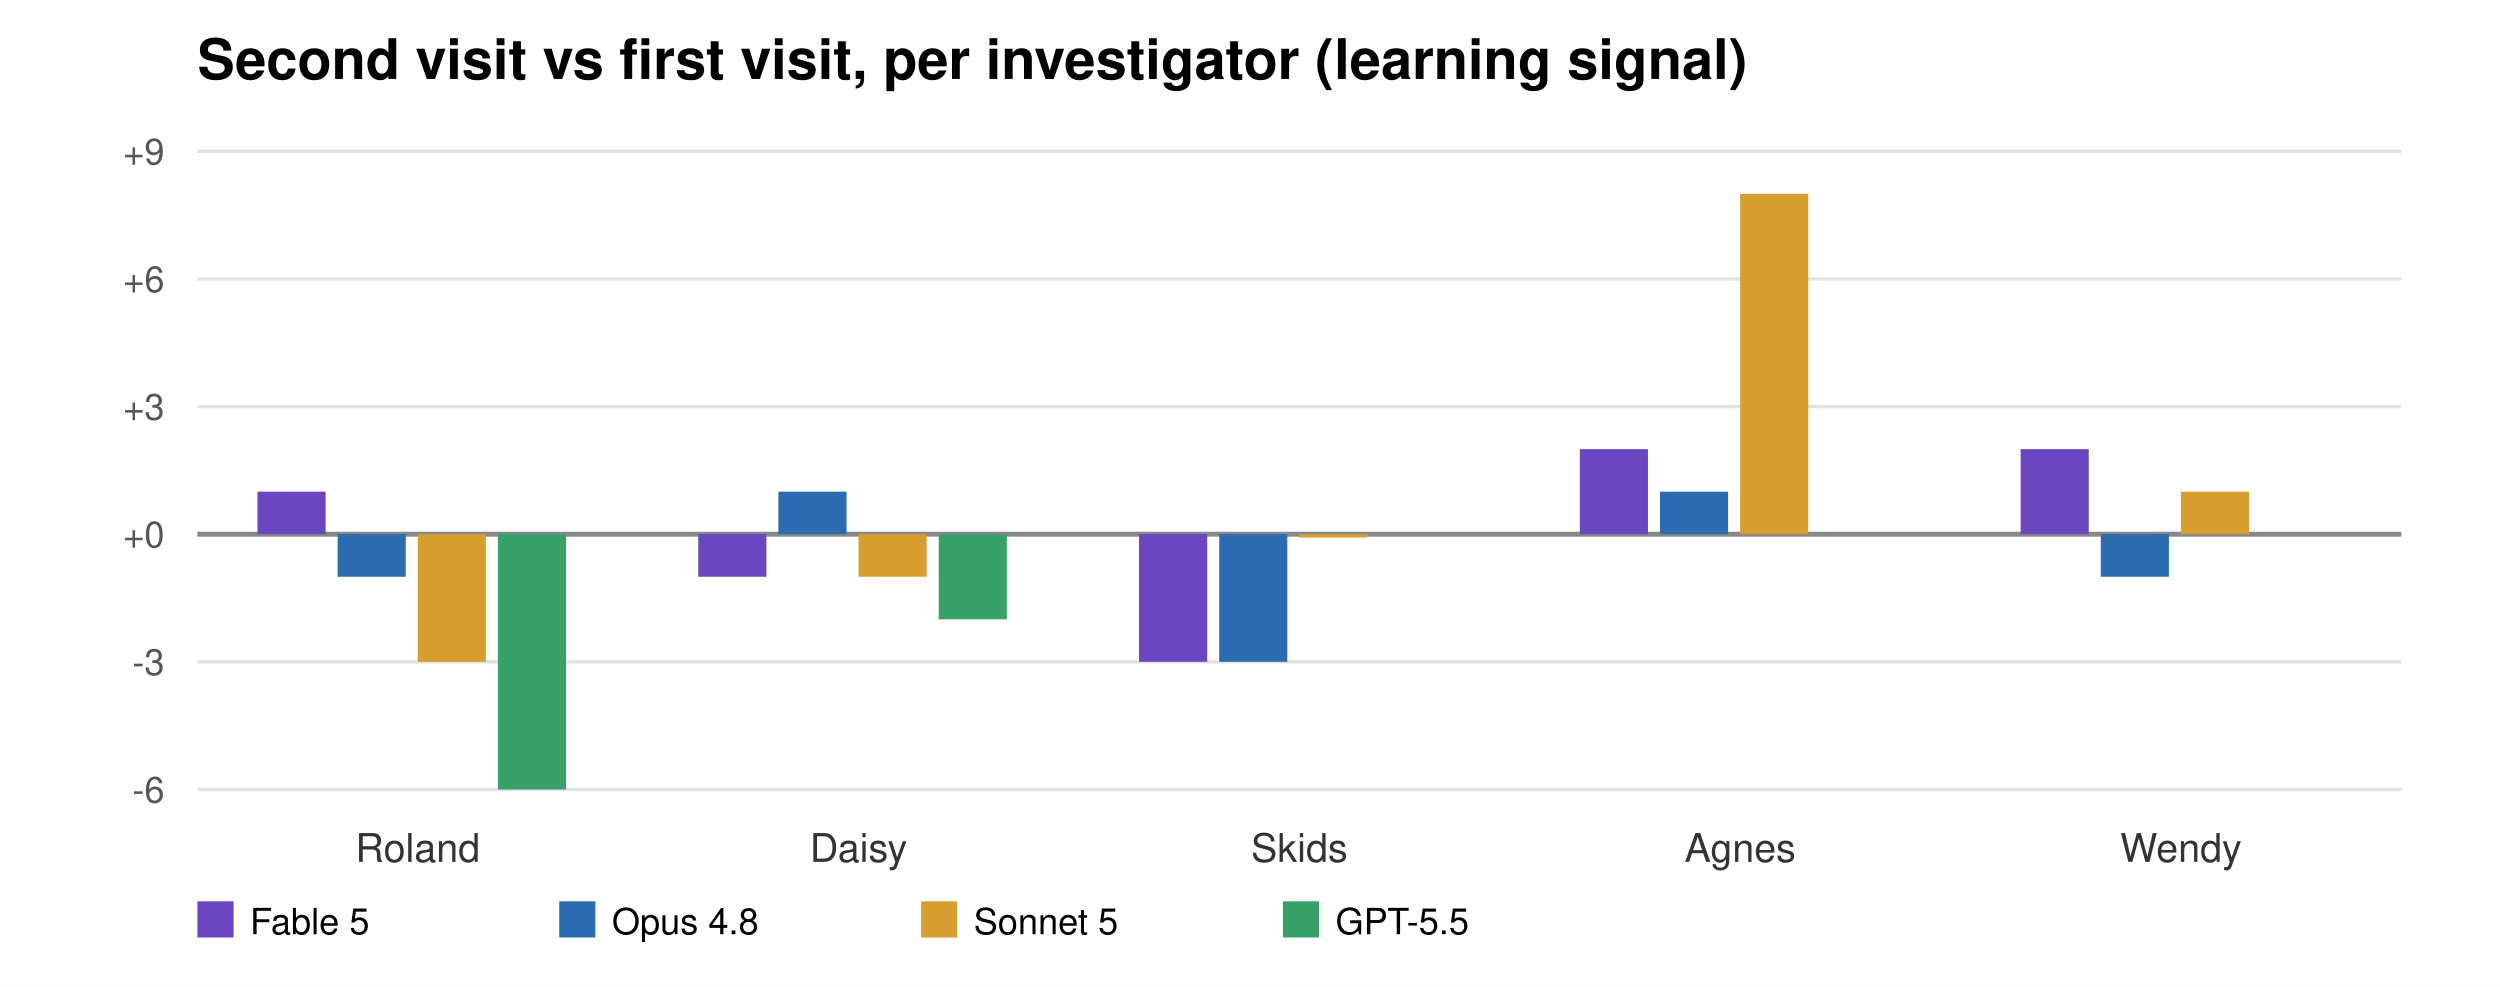
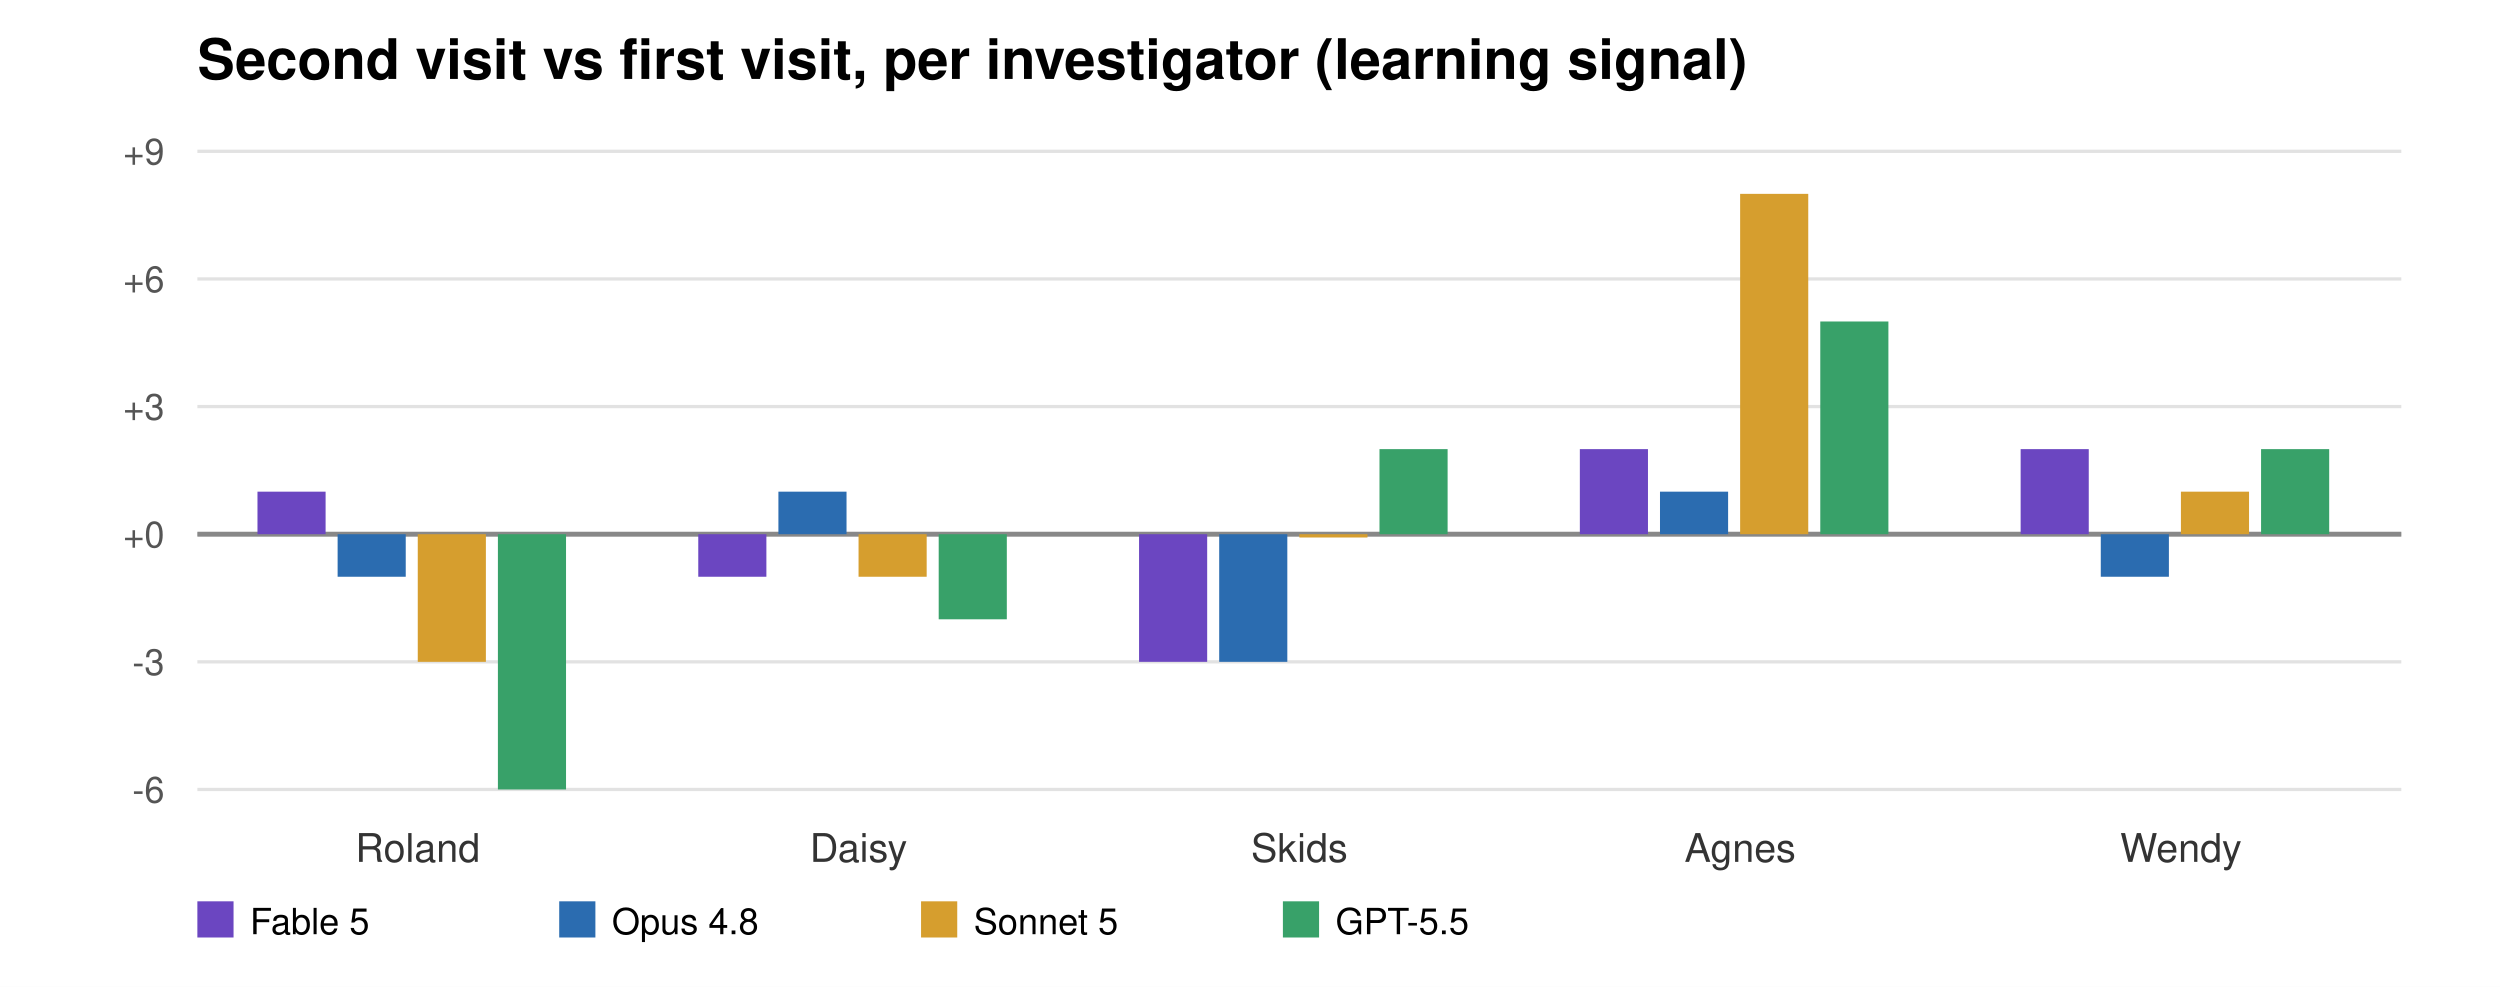
<svg xmlns="http://www.w3.org/2000/svg" width="760" height="300" viewBox="0 0 760 300" font-family="Helvetica, Arial, sans-serif">
  <rect width="760" height="300" fill="white" />
  <text x="60" y="24" font-size="17" font-weight="bold">Second visit vs first visit, per investigator (learning signal)</text>
  <line x1="60" y1="240.0" x2="730" y2="240.0" stroke="#e2e2e2" />
  <text x="50" y="244.0" font-size="11" text-anchor="end" fill="#555">-6</text>
  <line x1="60" y1="201.2" x2="730" y2="201.2" stroke="#e2e2e2" />
  <text x="50" y="205.2" font-size="11" text-anchor="end" fill="#555">-3</text>
  <line x1="60" y1="162.4" x2="730" y2="162.4" stroke="#e2e2e2" />
  <text x="50" y="166.4" font-size="11" text-anchor="end" fill="#555">+0</text>
  <line x1="60" y1="123.6" x2="730" y2="123.6" stroke="#e2e2e2" />
  <text x="50" y="127.6" font-size="11" text-anchor="end" fill="#555">+3</text>
  <line x1="60" y1="84.8" x2="730" y2="84.8" stroke="#e2e2e2" />
  <text x="50" y="88.8" font-size="11" text-anchor="end" fill="#555">+6</text>
  <line x1="60" y1="46.0" x2="730" y2="46.0" stroke="#e2e2e2" />
  <text x="50" y="50.0" font-size="11" text-anchor="end" fill="#555">+9</text>
  <line x1="60" y1="162.4" x2="730" y2="162.4" stroke="#888" stroke-width="1.5" />
  <text x="127.0" y="262" font-size="12" text-anchor="middle" fill="#333">Roland</text>
  <rect x="78.273" y="149.467" width="20.709" height="12.933" fill="#6b46c1" />
  <rect x="102.636" y="162.4" width="20.709" height="12.933" fill="#2b6cb0" />
  <rect x="127.0" y="162.4" width="20.709" height="38.8" fill="#d69e2e" />
  <rect x="151.364" y="162.4" width="20.709" height="77.6" fill="#38a169" />
  <text x="261.0" y="262" font-size="12" text-anchor="middle" fill="#333">Daisy</text>
  <rect x="212.273" y="162.4" width="20.709" height="12.933" fill="#6b46c1" />
  <rect x="236.636" y="149.467" width="20.709" height="12.933" fill="#2b6cb0" />
  <rect x="261.0" y="162.4" width="20.709" height="12.933" fill="#d69e2e" />
  <rect x="285.364" y="162.4" width="20.709" height="25.867" fill="#38a169" />
  <text x="395.0" y="262" font-size="12" text-anchor="middle" fill="#333">Skids</text>
  <rect x="346.273" y="162.4" width="20.709" height="38.8" fill="#6b46c1" />
  <rect x="370.636" y="162.4" width="20.709" height="38.8" fill="#2b6cb0" />
  <rect x="395.0" y="162.4" width="20.709" height="1" fill="#d69e2e" />
+   <rect x="419.364" y="136.533" width="20.709" height="25.867" fill="#38a169" />
  <text x="529.0" y="262" font-size="12" text-anchor="middle" fill="#333">Agnes</text>
  <rect x="480.273" y="136.533" width="20.709" height="25.867" fill="#6b46c1" />
  <rect x="504.636" y="149.467" width="20.709" height="12.933" fill="#2b6cb0" />
  <rect x="529.0" y="58.933" width="20.709" height="103.467" fill="#d69e2e" />
+   <rect x="553.364" y="97.733" width="20.709" height="64.667" fill="#38a169" />
  <text x="663.0" y="262" font-size="12" text-anchor="middle" fill="#333">Wendy</text>
  <rect x="614.273" y="136.533" width="20.709" height="25.867" fill="#6b46c1" />
  <rect x="638.636" y="162.4" width="20.709" height="12.933" fill="#2b6cb0" />
  <rect x="663.0" y="149.467" width="20.709" height="12.933" fill="#d69e2e" />
+   <rect x="687.364" y="136.533" width="20.709" height="25.867" fill="#38a169" />
  <rect x="60" y="274" width="11" height="11" fill="#6b46c1" />
  <text x="76" y="284" font-size="11">Fable 5</text>
  <rect x="170" y="274" width="11" height="11" fill="#2b6cb0" />
  <text x="186" y="284" font-size="11">Opus 4.8</text>
  <rect x="280" y="274" width="11" height="11" fill="#d69e2e" />
  <text x="296" y="284" font-size="11">Sonnet 5</text>
  <rect x="390" y="274" width="11" height="11" fill="#38a169" />
  <text x="406" y="284" font-size="11">GPT-5.5</text>
</svg>
